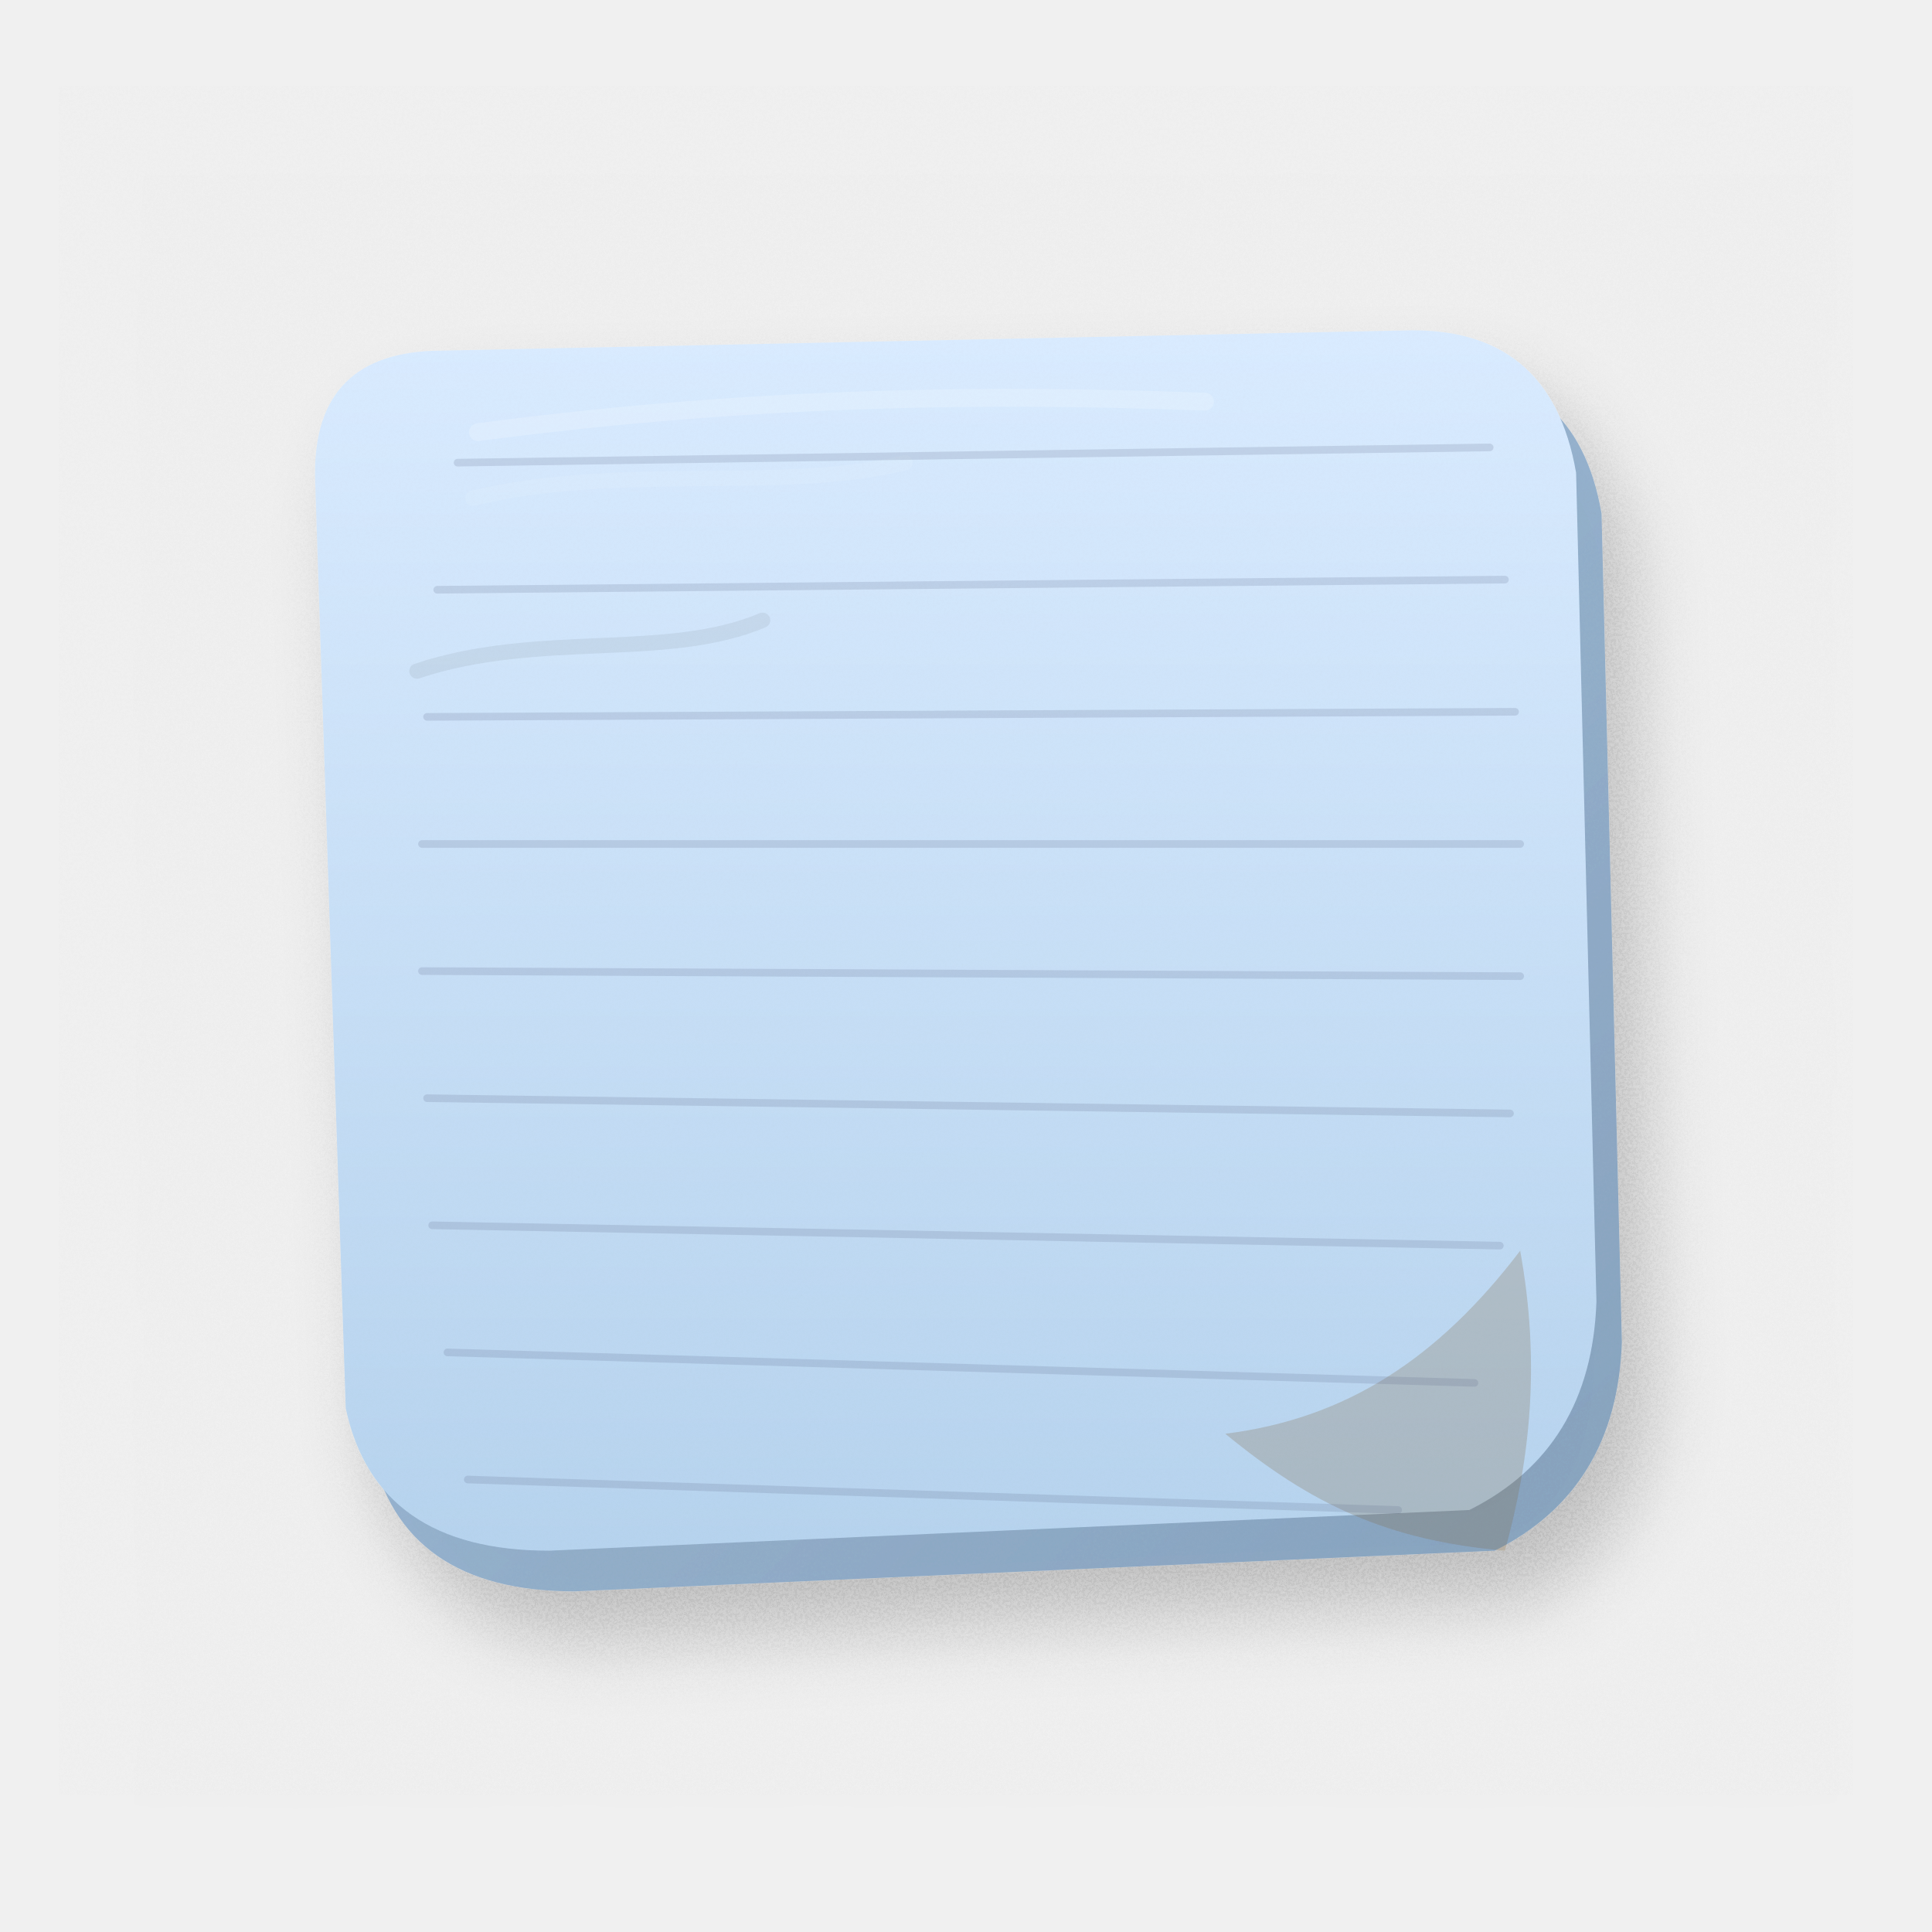
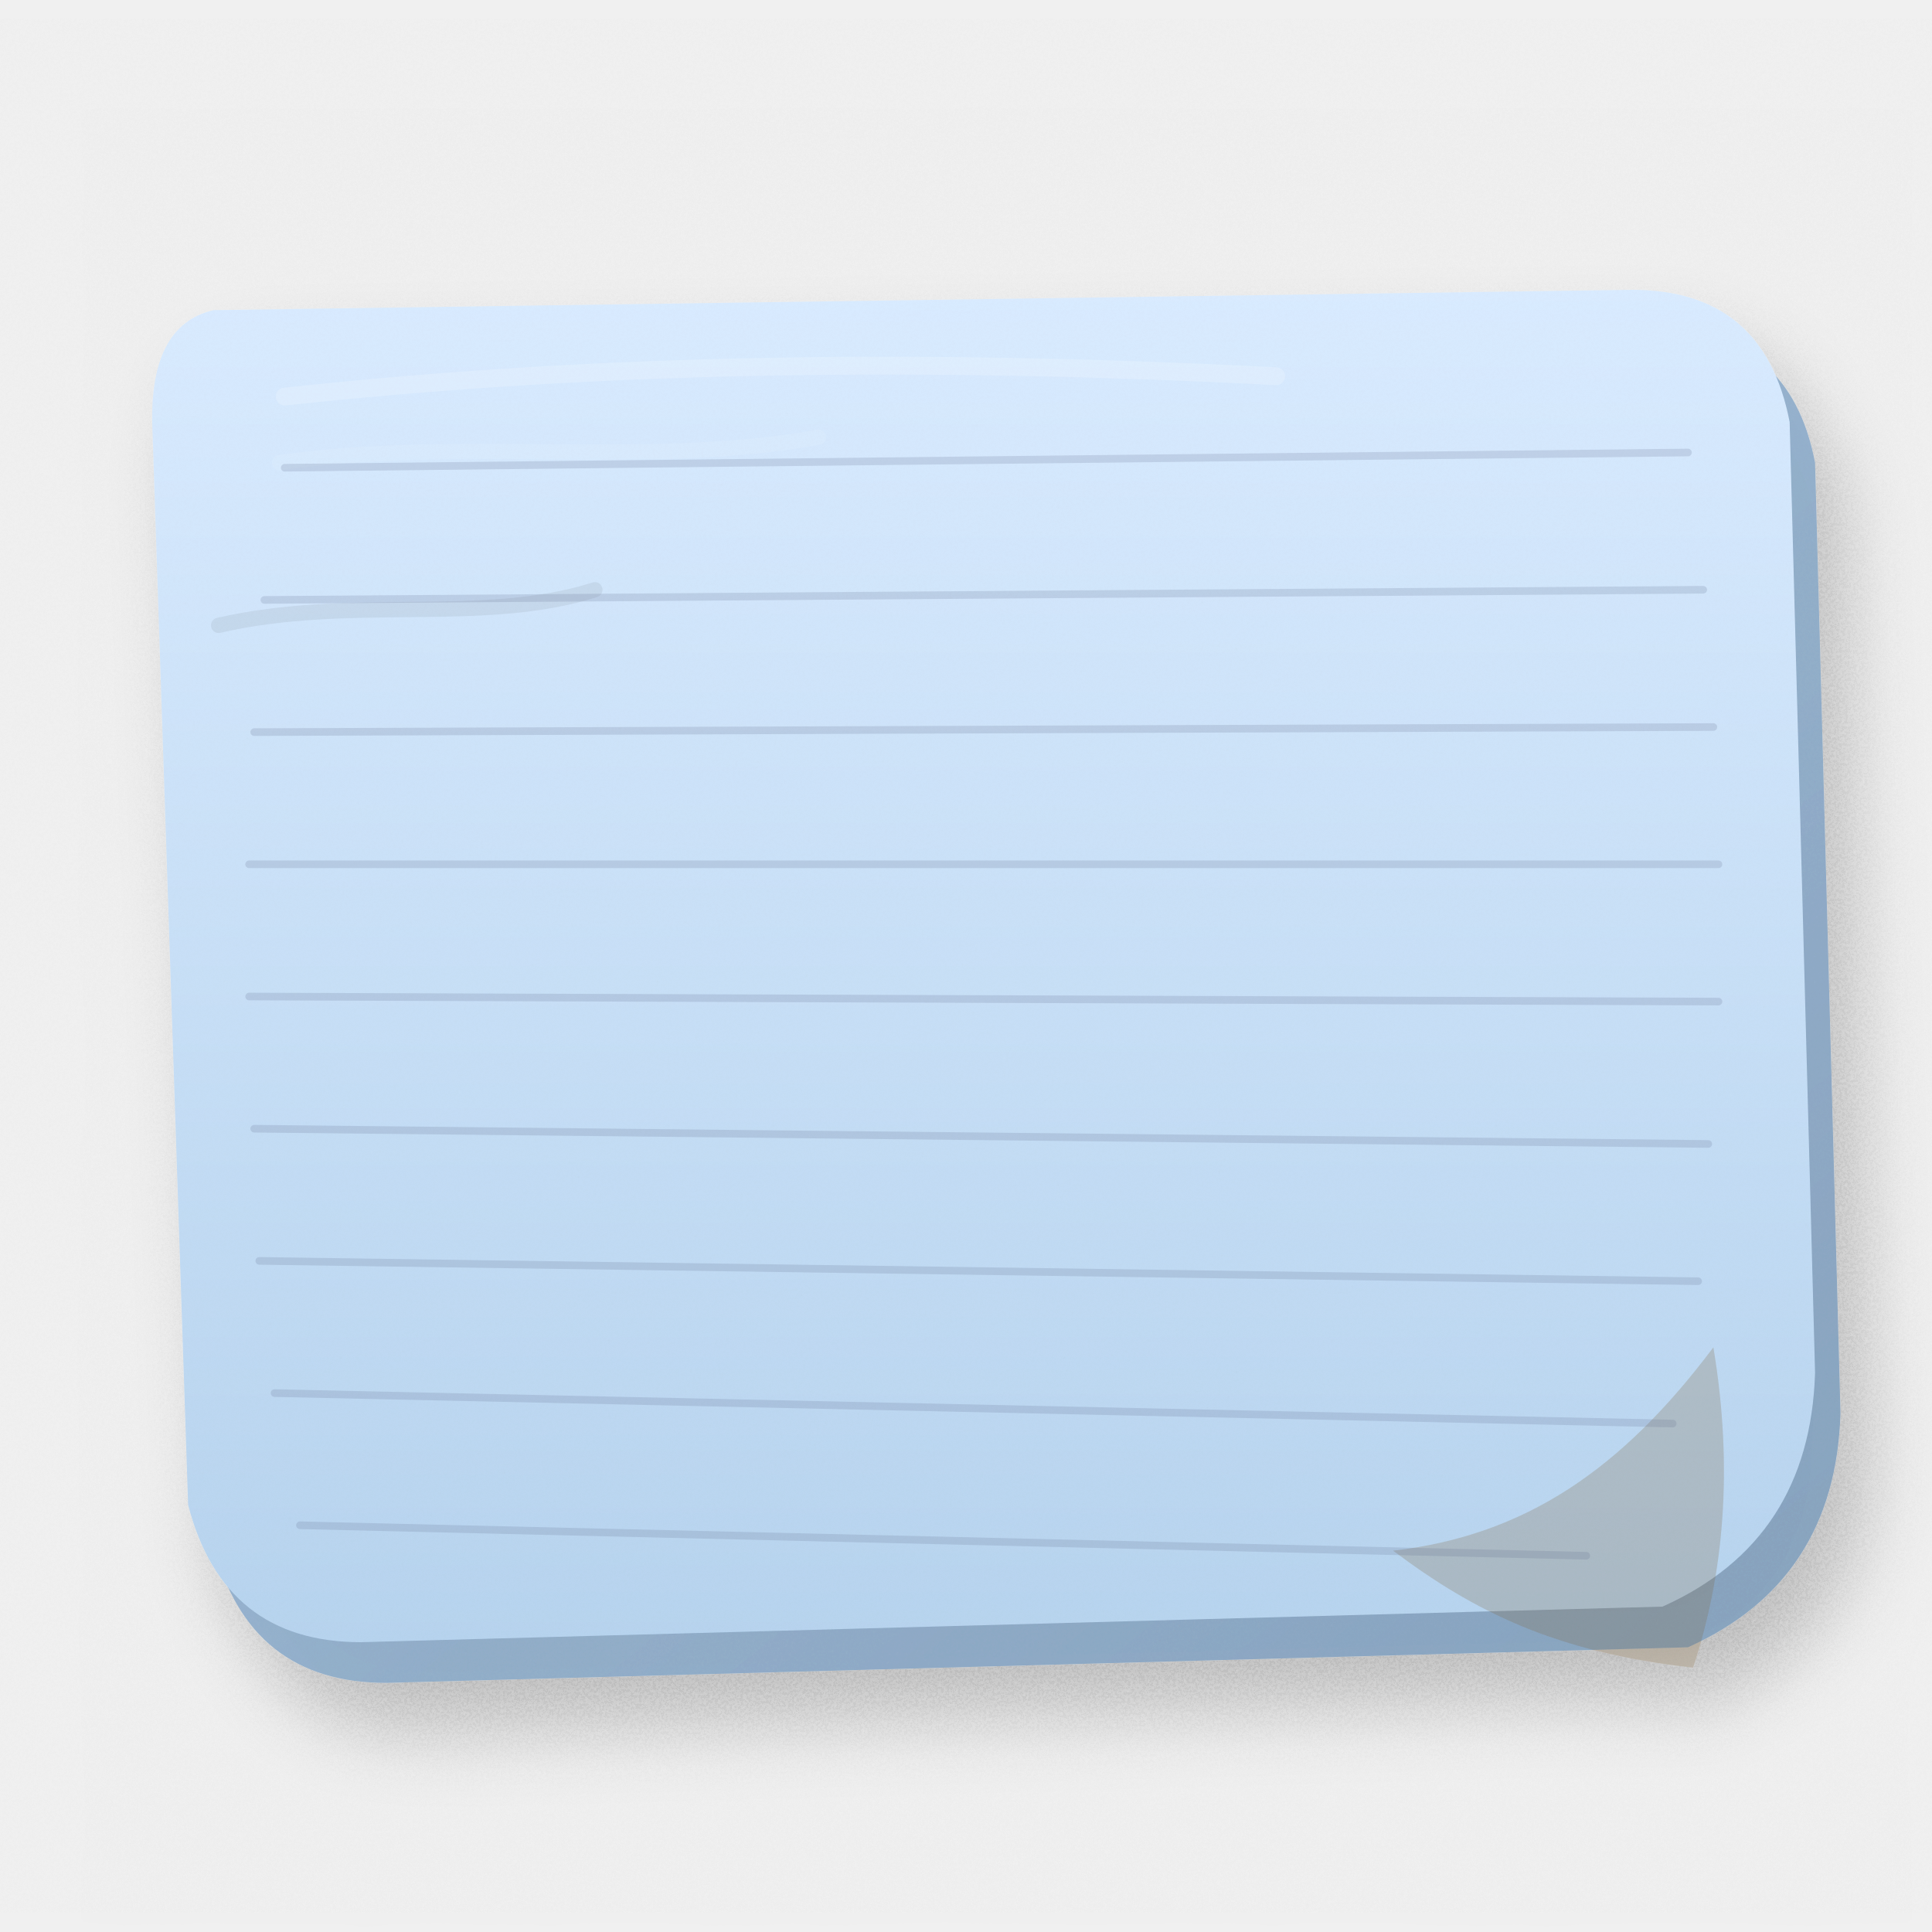
<svg xmlns="http://www.w3.org/2000/svg" viewBox="0 0 760 760">
  <defs>
    <filter id="paperNoise" x="-20%" y="-20%" width="140%" height="140%">
      <feTurbulence type="fractalNoise" baseFrequency="0.9" numOctaves="2" seed="19" result="noise" />
      <feColorMatrix in="noise" type="saturate" values="0" result="mono" />
      <feComponentTransfer in="mono" result="paperDust">
        <feFuncA type="table" tableValues="0 0 .025 .055" />
      </feComponentTransfer>
    </filter>
    <linearGradient id="paperFront" x1="0" y1="0" x2="0" y2="1">
      <stop offset="0%" stop-color="#d9ebff" />
      <stop offset="100%" stop-color="#b6d3ee" />
    </linearGradient>
    <linearGradient id="paperSide" x1="0" y1="0" x2="1" y2="1">
      <stop offset="0%" stop-color="#99b9d8" />
      <stop offset="100%" stop-color="#7f9dbb" />
    </linearGradient>
    <filter id="shadow" x="-30%" y="-30%" width="180%" height="200%">
      <feDropShadow dx="12" dy="20" stdDeviation="15" flood-color="rgba(0,0,0,.24)" />
    </filter>
  </defs>
  <g filter="url(#shadow)">
-     <path d="M170 138 L552 130 Q 610 128 620 186 L628 512 Q 626 570 578 594 L216 610 Q 148 610 136 554 L124 190 Q 122 140 170 138 Z" fill="url(#paperSide)" opacity=".9" transform="translate(10 16)" />
-     <path d="M170 138 L552 130 Q 610 128 620 186 L628 512 Q 626 570 578 594 L216 610 Q 148 610 136 554 L124 190 Q 122 140 170 138 Z" fill="url(#paperFront)" />
-     <path d="M170 138 L552 130 Q 610 128 620 186 L628 512 Q 626 570 578 594 L216 610 Q 148 610 136 554 L124 190 Q 122 140 170 138 Z" fill="#fff" filter="url(#paperNoise)" opacity=".78" />
-     <path d="M188 170 C 280 158 368 154 474 158" fill="none" stroke="rgba(255,255,255,.18)" stroke-width="7" stroke-linecap="round" />
-     <path d="M186 196 C 244 182 308 194 356 182" fill="none" stroke="rgba(255,255,255,.08)" stroke-width="6" stroke-linecap="round" />
-     <path d="M164 264 C 212 248 262 260 300 244" fill="none" stroke="rgba(0,0,0,.06)" stroke-width="6" stroke-linecap="round" />
-     <path d="M482 564 C 530 558 566 534 598 492 C 606 536 602 574 592 610 C 546 606 516 592 482 564 Z" fill="rgba(126,100,64,.24)" />
-     <path d="M180 182 L586 176" stroke="rgba(90,103,136,.18)" stroke-width="3" stroke-linecap="round" />
-     <path d="M172 232 L592 228" stroke="rgba(90,103,136,.18)" stroke-width="3" stroke-linecap="round" />
-     <path d="M168 282 L596 280" stroke="rgba(90,103,136,.18)" stroke-width="3" stroke-linecap="round" />
-     <path d="M166 332 L598 332" stroke="rgba(90,103,136,.18)" stroke-width="3" stroke-linecap="round" />
-     <path d="M166 382 L598 384" stroke="rgba(90,103,136,.18)" stroke-width="3" stroke-linecap="round" />
-     <path d="M168 432 L594 438" stroke="rgba(90,103,136,.18)" stroke-width="3" stroke-linecap="round" />
-     <path d="M170 482 L590 490" stroke="rgba(90,103,136,.18)" stroke-width="3" stroke-linecap="round" />
-     <path d="M176 532 L580 544" stroke="rgba(90,103,136,.18)" stroke-width="3" stroke-linecap="round" />
-     <path d="M184 582 L550 594" stroke="rgba(90,103,136,.18)" stroke-width="3" stroke-linecap="round" />
+     <path d="M84 122 L642 114 Q 694 114 704 166 L714 540 Q 712 606 654 632 L142 646 Q 88 646 74 592 L60 170 Q 58 128 84 122 Z" fill="url(#paperSide)" opacity=".9" transform="translate(10 16)" />
+     <path d="M84 122 L642 114 Q 694 114 704 166 L714 540 Q 712 606 654 632 L142 646 Q 88 646 74 592 L60 170 Q 58 128 84 122 Z" fill="url(#paperFront)" />
+     <path d="M84 122 L642 114 Q 694 114 704 166 L714 540 Q 712 606 654 632 L142 646 Q 88 646 74 592 L60 170 Q 58 128 84 122 Z" fill="#fff" filter="url(#paperNoise)" opacity=".78" />
+     <path d="M112 156 C 224 144 346 140 502 148" fill="none" stroke="rgba(255,255,255,.18)" stroke-width="7" stroke-linecap="round" />
+     <path d="M110 182 C 180 172 256 184 322 172" fill="none" stroke="rgba(255,255,255,.08)" stroke-width="6" stroke-linecap="round" />
+     <path d="M86 246 C 138 234 190 246 234 232" fill="none" stroke="rgba(0,0,0,.06)" stroke-width="6" stroke-linecap="round" />
+     <path d="M548 610 C 600 604 638 578 674 530 C 682 578 678 620 666 656 C 612 650 580 634 548 610 Z" fill="rgba(126,100,64,.24)" />
+     <path d="M112 184 L664 178" stroke="rgba(90,103,136,.18)" stroke-width="3" stroke-linecap="round" />
+     <path d="M104 236 L670 232" stroke="rgba(90,103,136,.18)" stroke-width="3" stroke-linecap="round" />
+     <path d="M100 288 L674 286" stroke="rgba(90,103,136,.18)" stroke-width="3" stroke-linecap="round" />
+     <path d="M98 340 L676 340" stroke="rgba(90,103,136,.18)" stroke-width="3" stroke-linecap="round" />
+     <path d="M98 392 L676 394" stroke="rgba(90,103,136,.18)" stroke-width="3" stroke-linecap="round" />
+     <path d="M100 444 L672 450" stroke="rgba(90,103,136,.18)" stroke-width="3" stroke-linecap="round" />
+     <path d="M102 496 L668 504" stroke="rgba(90,103,136,.18)" stroke-width="3" stroke-linecap="round" />
+     <path d="M108 548 L658 560" stroke="rgba(90,103,136,.18)" stroke-width="3" stroke-linecap="round" />
+     <path d="M118 600 L624 612" stroke="rgba(90,103,136,.18)" stroke-width="3" stroke-linecap="round" />
  </g>
</svg>
